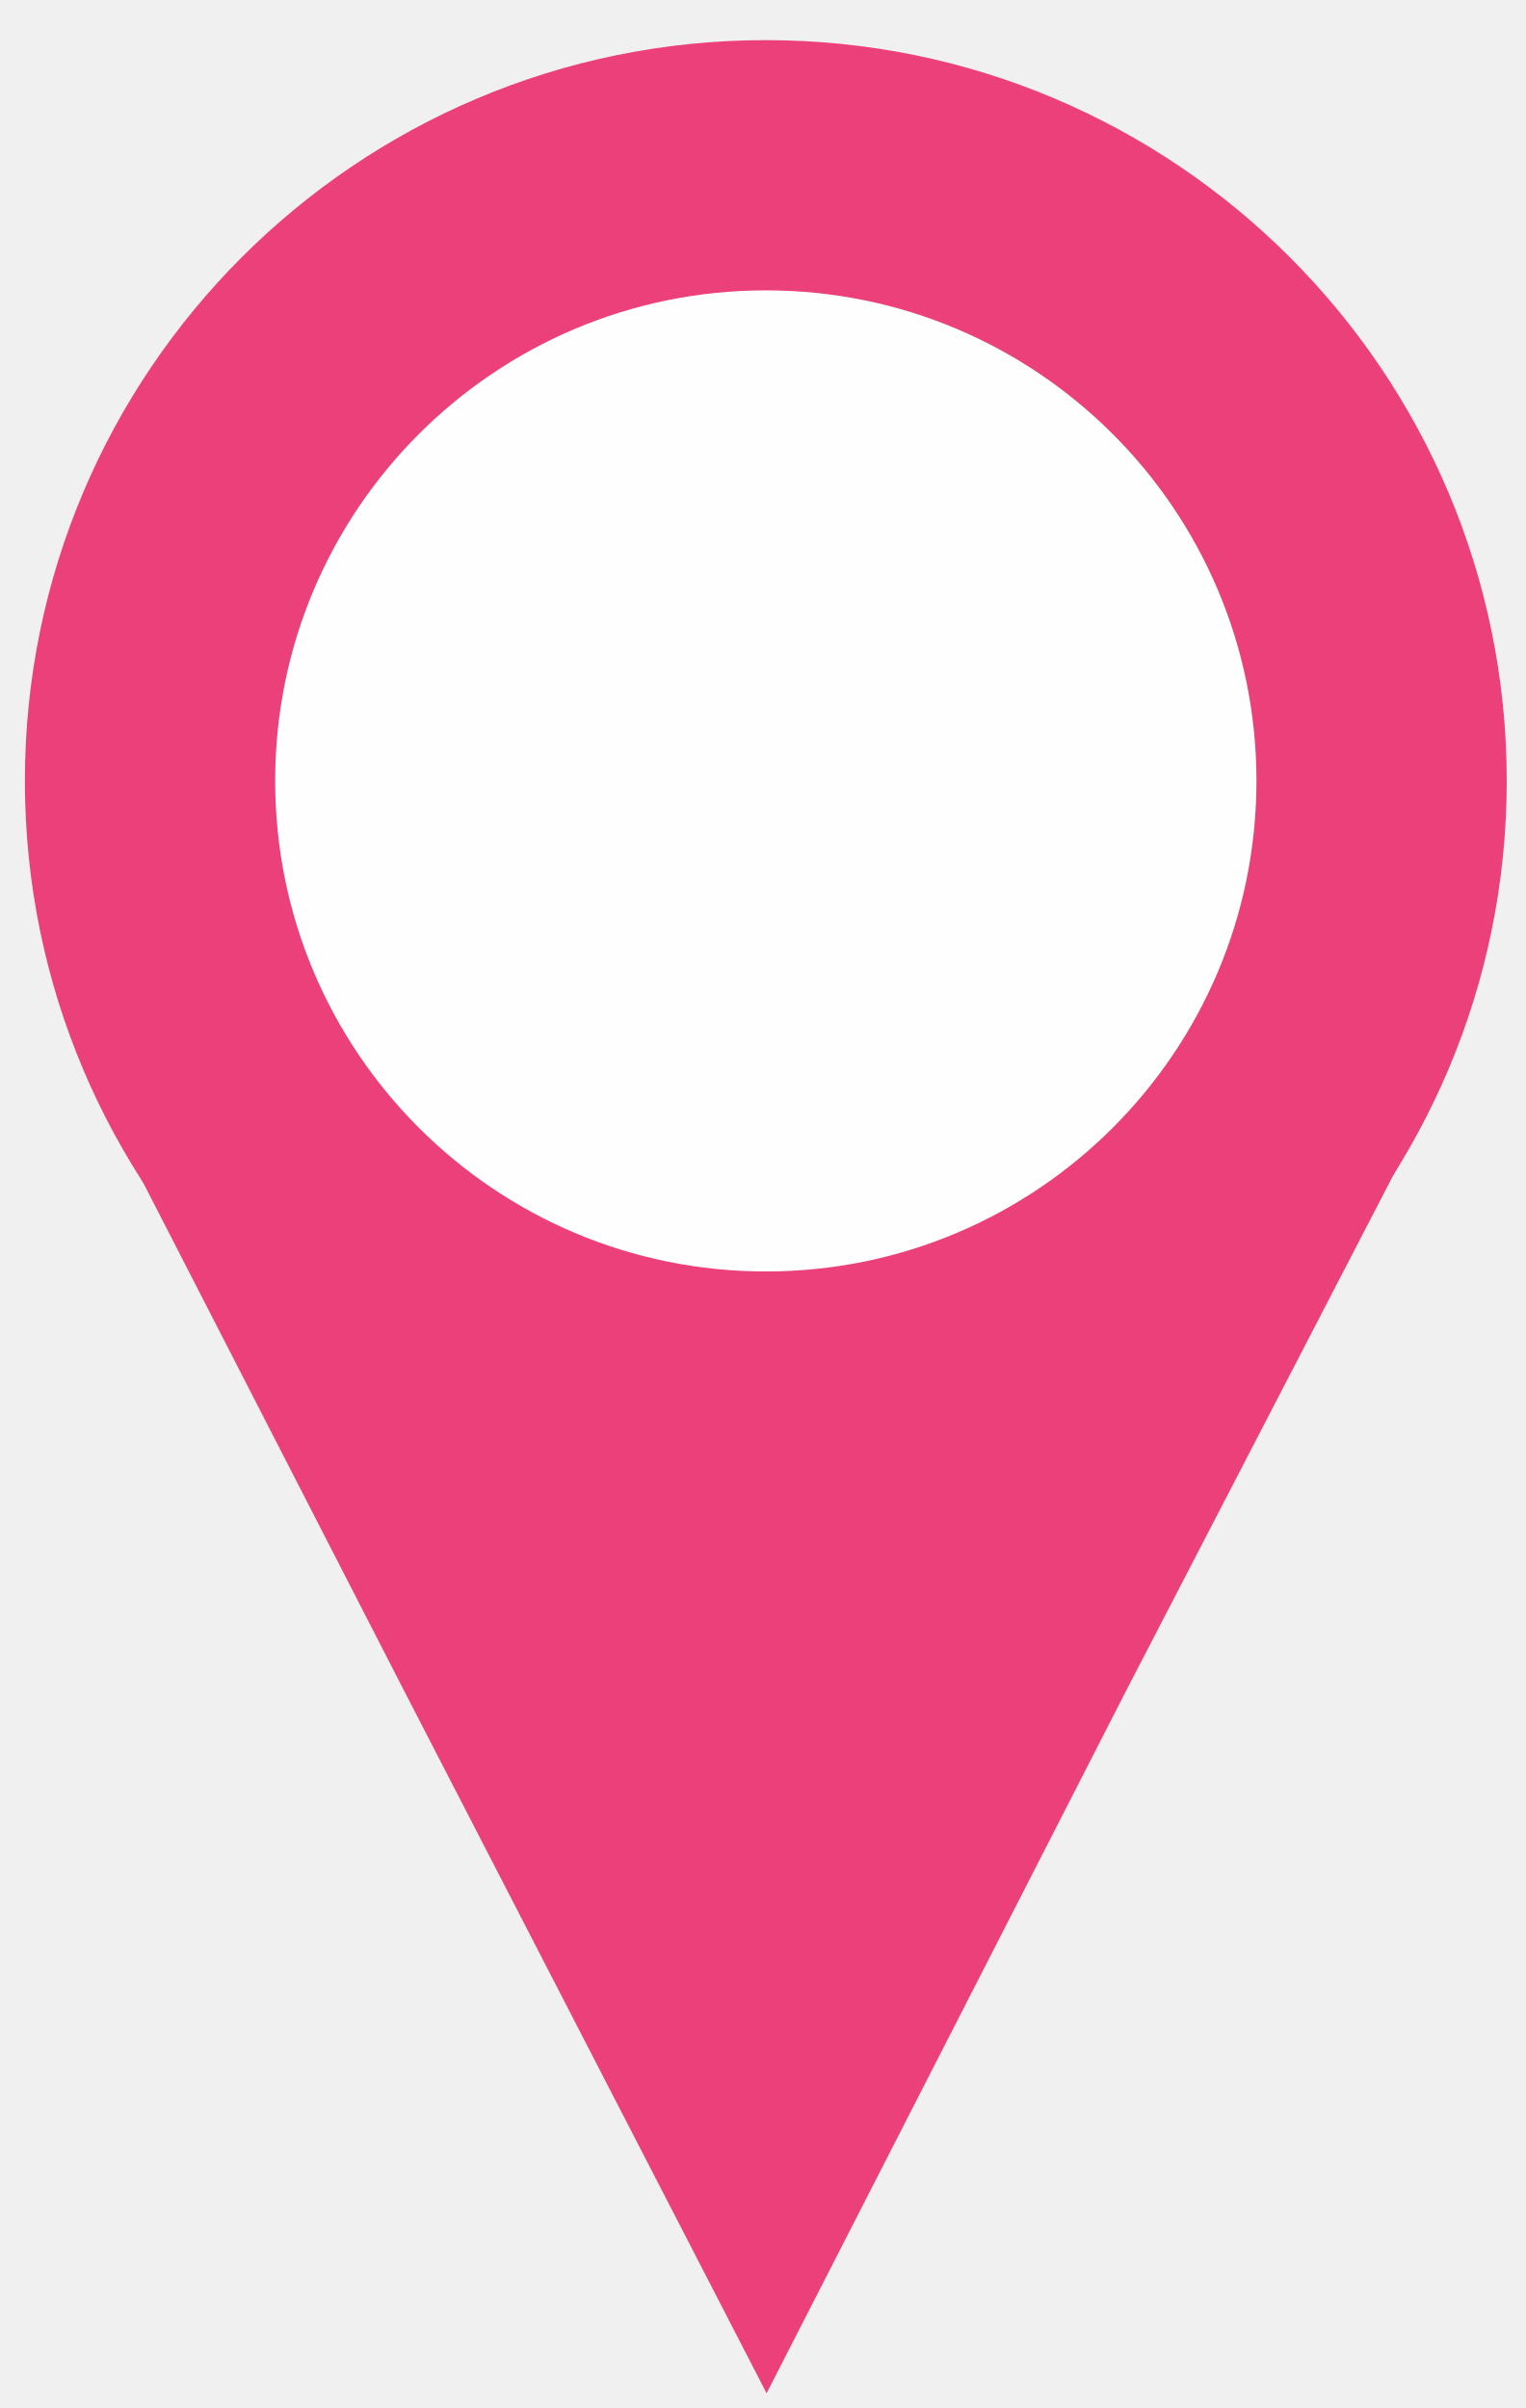
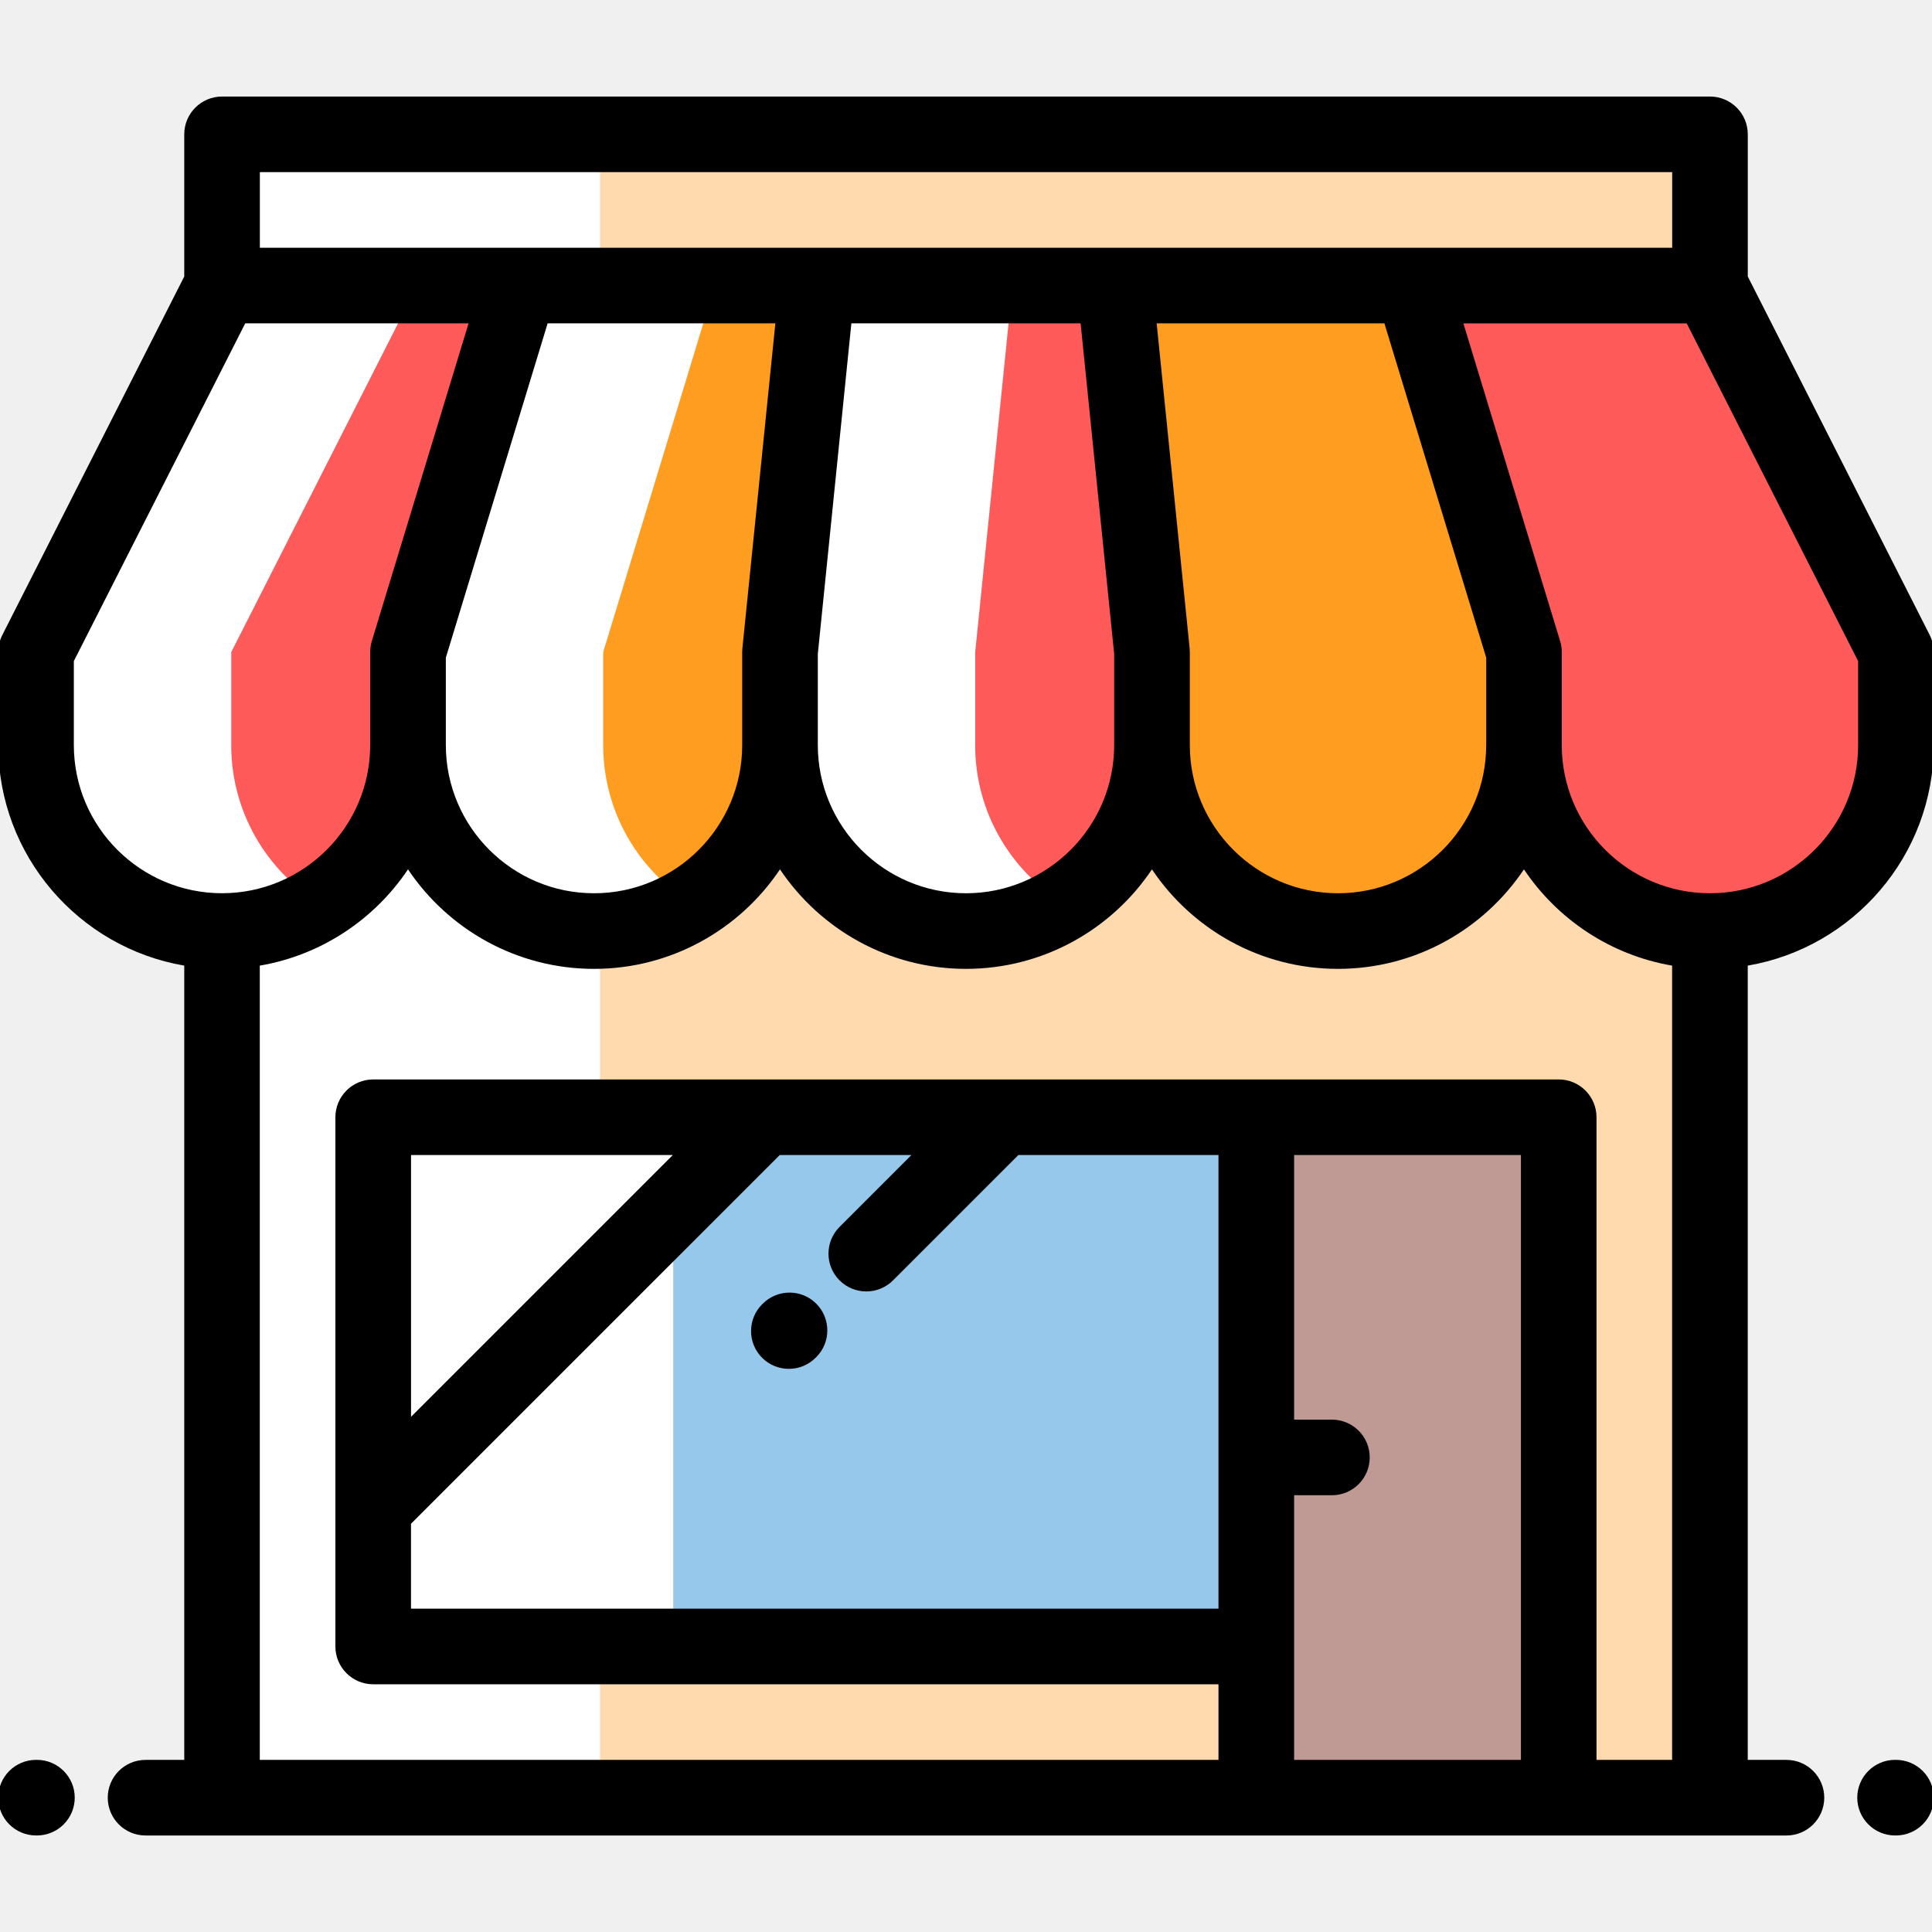
- <svg xmlns="http://www.w3.org/2000/svg" width="38" height="60" version="1.1" xml:space="preserve">
+ <svg xmlns="http://www.w3.org/2000/svg" width="60" height="60">
  <g>
-     <g id="svg_5">
-       <polygon id="svg_2" fill="#EC407A" stroke-miterlimit="22.926" stroke-width="20" stroke="#EC407A" points="19.061,37.751 18.947,37.53 18.834,37.31 19.061,37.31 19.288,37.31 19.174,37.53 " class="fil1 str0" />
-       <g id="svg_4">
-         <circle id="svg_1" fill="#EC407A" r="18.458" cy="19.458" cx="19.078" class="fil0" />
-         <circle id="svg_3" fill="#FEFEFE" r="12.223" cy="19.458" cx="19.078" class="fil2" />
+     <rect stroke="null" stroke-width="0" id="svg_22" height="4.243" width="14.497" y="4.094" x="6.779" fill="#ffffff" />
+     <rect stroke="null" stroke-width="0" id="svg_23" height="30.149" width="15.168" y="25.57" x="6.913" fill="#ffffff" />
+     <rect stroke="null" stroke-width="0" id="svg_24" height="19.679" width="9.664" y="9.195" x="24.228" fill="#ffffff" />
+     <rect stroke="null" stroke-width="0" id="svg_25" height="20.484" width="9.933" y="8.389" x="13.624" fill="#ffffff" />
+     <g id="svg_28">
+       <rect transform="rotate(27 9.5987 18.7505)" stroke="null" stroke-width="0" id="svg_26" height="20.676" width="8.998" y="8.412" x="5.099" fill="#ffffff" />
+       <rect transform="rotate(27 7.30804 15.3446)" stroke="null" stroke-width="0" id="svg_27" height="20.676" width="5.274" y="5.006" x="4.671" fill="#ffffff" />
+     </g>
+     <g stroke="null" id="svg_21">
+       <path stroke="null" id="svg_1" fill-rule="evenodd" fill="#ff5a5a" d="m7.181,23.139c0,2.078 1.098,3.899 2.746,4.917c1.647,-1.018 2.746,-2.839 2.746,-4.917l0,-2.888l3.466,-11.382l-3.181,0l-5.776,11.382l0,2.888zm0,0" />
+       <path stroke="null" id="svg_2" fill-rule="evenodd" fill="#ff9d21" d="m18.733,23.139c0,2.078 1.098,3.899 2.746,4.917c1.647,-1.017 2.746,-2.839 2.746,-4.917l0,-2.888l1.155,-11.382l-3.181,0l-3.466,11.382l0,2.888zm0,0" />
+       <path stroke="null" id="svg_3" fill-rule="evenodd" fill="#ff5a5a" d="m30.285,23.139c0,2.078 1.098,3.899 2.745,4.917c1.647,-1.017 2.746,-2.838 2.746,-4.917l0,-2.888l-1.155,-11.382l-3.18,0l-1.155,11.382l0,2.888zm0,0" />
+       <path stroke="null" id="svg_4" fill-rule="evenodd" fill="#ff9d21" d="m34.621,8.868l1.155,11.382l0,2.888c0,3.19 2.586,5.776 5.776,5.776c3.19,0 5.776,-2.586 5.776,-5.776l0,-2.888l-3.465,-11.382l-9.242,0zm0,0" />
+       <path stroke="null" id="svg_5" fill-rule="evenodd" fill="#ff5a5a" d="m43.863,8.868l3.466,11.382l0,2.888c0,3.19 2.586,5.776 5.776,5.776s5.776,-2.586 5.776,-5.776l0,-2.888l-5.776,-11.382l-9.241,0zm0,0" />
+       <g stroke="null" id="svg_6" fill="#ffdaae">
+         <path stroke="null" id="svg_7" fill-rule="evenodd" d="m18.635,4.172l0,4.696l34.469,0l0,-4.696l-34.469,0zm0,0" />
+         <path stroke="null" id="svg_8" d="m35.87,24.171c-0.061,-0.335 -0.094,-0.68 -0.094,-1.032c0,3.158 -2.536,5.723 -5.682,5.773c0.031,0 0.062,0.002 0.094,0.002c2.837,0 5.195,-2.046 5.682,-4.743zm0,0" />
+         <path stroke="null" id="svg_9" d="m47.422,24.17c-0.061,-0.335 -0.094,-0.679 -0.094,-1.031c0,3.159 -2.536,5.723 -5.682,5.774c0.031,0 0.062,0.002 0.094,0.002c2.838,0 5.196,-2.047 5.682,-4.745zm0,0" />
+         <path stroke="null" id="svg_10" d="m30,28.914c0.032,0 0.062,-0.002 0.094,-0.002c-3.147,-0.05 -5.682,-2.615 -5.682,-5.773c0,0.352 -0.033,0.697 -0.094,1.032c0.487,2.697 2.845,4.743 5.682,4.743zm0,0" />
+         <path stroke="null" id="svg_11" d="m41.552,28.914c0.032,0 0.062,-0.002 0.094,-0.002c-3.147,-0.05 -5.682,-2.615 -5.682,-5.773c0,0.352 -0.033,0.697 -0.094,1.032c0.487,2.697 2.845,4.743 5.682,4.743zm0,0" />
+         <path stroke="null" id="svg_12" d="m39.016,51.132l9.392,0l0,4.696l-9.392,0l0,-4.696zm0,0" />
+         <path stroke="null" id="svg_13" d="m47.422,24.17c-0.487,2.698 -2.845,4.745 -5.682,4.745c-0.031,0 -0.062,-0.002 -0.094,-0.002c-0.032,0 -0.062,0.002 -0.094,0.002c-2.837,0 -5.195,-2.046 -5.682,-4.743c-0.487,2.697 -2.845,4.743 -5.682,4.743c-0.032,0 -0.062,-0.002 -0.094,-0.002c-0.032,0 -0.062,0.002 -0.094,0.002c-2.838,0 -5.195,-2.046 -5.682,-4.744c-0.487,2.697 -2.845,4.744 -5.682,4.744l0,5.782l29.773,0l0,21.132l4.696,0l0,-26.914c-2.838,0 -5.196,-2.047 -5.682,-4.745zm0,0" />
+         <path stroke="null" id="svg_14" d="m23.331,51.132l-4.696,0l0,4.696l20.381,0l0,-4.696l-15.685,0zm0,0" />
      </g>
+       <path stroke="null" id="svg_15" fill-rule="evenodd" fill="#96c8eb" d="m39.016,34.696l-18.108,0l0,16.436l18.108,0l0,-16.436zm0,0" />
+       <path stroke="null" id="svg_16" fill-rule="evenodd" fill="#bf9a94" d="m39.016,34.696l0,21.132l9.392,0l0,-21.132l-9.392,0zm0,0" />
+       <path stroke="null" id="svg_17" fill="#000001" d="m59.928,19.719l-5.649,-11.132l0,-4.415c0,-0.648 -0.525,-1.174 -1.174,-1.174l-46.209,0c-0.648,0 -1.174,0.526 -1.174,1.174l0,4.415l-5.649,11.132c-0.083,0.165 -0.127,0.347 -0.127,0.532l0,2.888c0,3.432 2.501,6.289 5.776,6.849l0,24.667l-1.202,0c-0.648,0 -1.174,0.526 -1.174,1.174s0.526,1.174 1.174,1.174l2.366,0c0.003,0 0.006,0 0.009,0l48.585,0c0.648,0 1.174,-0.526 1.174,-1.174c0,-0.648 -0.526,-1.174 -1.174,-1.174l-1.202,0l0,-24.667c3.275,-0.56 5.776,-3.417 5.776,-6.849l0,-2.888c0,-0.185 -0.044,-0.367 -0.127,-0.532zm-51.858,-14.373l43.861,0l0,2.348l-43.861,0l0,-2.348zm38.085,17.793c0,2.537 -2.065,4.602 -4.602,4.602c-2.537,0 -4.602,-2.064 -4.602,-4.602l0,-2.888c0,-0.04 -0.002,-0.079 -0.006,-0.119l-1.024,-10.09l7.073,0l3.162,10.383l0,2.714zm-11.553,0c0,2.537 -2.065,4.602 -4.602,4.602s-4.602,-2.064 -4.602,-4.602l0,-2.829l1.042,-10.268l7.12,0l1.042,10.268l0,2.829zm-11.552,-2.888l0,2.888c0,2.537 -2.065,4.602 -4.602,4.602c-2.538,0 -4.602,-2.064 -4.602,-4.602l0,-2.714l3.161,-10.383l7.073,0l-1.024,10.09c-0.004,0.039 -0.006,0.079 -0.006,0.119zm-20.757,2.888l0,-2.608l5.323,-10.489l6.936,0l-3.004,9.866c-0.034,0.111 -0.051,0.226 -0.051,0.342l0,2.888c0,2.537 -2.065,4.602 -4.602,4.602s-4.602,-2.064 -4.602,-4.602zm5.776,6.849c1.913,-0.327 3.562,-1.437 4.602,-2.989c1.248,1.861 3.371,3.09 5.776,3.09c2.404,0 4.527,-1.228 5.776,-3.09c1.249,1.861 3.372,3.09 5.776,3.09c2.404,0 4.528,-1.228 5.776,-3.09c1.249,1.862 3.372,3.09 5.776,3.09c2.405,0 4.528,-1.228 5.776,-3.09c1.041,1.552 2.689,2.662 4.602,2.989l0,24.667l-2.348,0l0,-19.958c0,-0.648 -0.526,-1.174 -1.174,-1.174l-36.817,0c-0.648,0 -1.174,0.526 -1.174,1.174l0,16.436c0,0.648 0.526,1.174 1.174,1.174l26.251,0l0,2.348l-29.773,0l0,-24.667zm4.696,17.333l11.45,-11.45l4.09,0l-2.232,2.232c-0.458,0.458 -0.458,1.202 0,1.66c0.229,0.229 0.53,0.344 0.83,0.344c0.301,0 0.601,-0.115 0.83,-0.343l3.893,-3.893l6.215,0l0,14.088l-25.077,0l0,-2.637zm0,-3.321l0,-8.13l8.13,0l-8.13,8.13zm27.425,10.655l0,-8.219l1.174,0c0.648,0 1.174,-0.526 1.174,-1.174c0,-0.648 -0.526,-1.174 -1.174,-1.174l-1.174,0l0,-8.218l7.044,0l0,18.784l-7.044,0zm17.516,-31.516c0,2.537 -2.065,4.602 -4.602,4.602s-4.602,-2.064 -4.602,-4.602l0,-2.888c0,-0.116 -0.017,-0.231 -0.051,-0.342l-3.004,-9.866l6.936,0l5.323,10.489l0,2.608zm0,0" />
+       <path stroke="null" id="svg_18" fill="#000001" d="m23.691,40.485l-0.02,0.019c-0.46,0.457 -0.462,1.201 -0.005,1.661c0.23,0.231 0.531,0.346 0.833,0.346c0.299,0 0.598,-0.114 0.828,-0.342l0.02,-0.019c0.46,-0.457 0.462,-1.201 0.005,-1.661c-0.457,-0.46 -1.201,-0.462 -1.66,-0.005zm0,0" />
+       <path stroke="null" id="svg_19" fill="#000001" d="m1.147,54.654l-0.028,0c-0.648,0 -1.174,0.526 -1.174,1.174s0.526,1.174 1.174,1.174l0.028,0c0.648,0 1.174,-0.526 1.174,-1.174s-0.526,-1.174 -1.174,-1.174zm0,0" />
+       <path stroke="null" id="svg_20" fill="#000001" d="m58.881,54.654l-0.028,0c-0.648,0 -1.174,0.526 -1.174,1.174c0,0.648 0.526,1.174 1.174,1.174l0.028,0c0.648,0 1.174,-0.526 1.174,-1.174c0,-0.648 -0.526,-1.174 -1.174,-1.174zm0,0" />
    </g>
  </g>
</svg>
